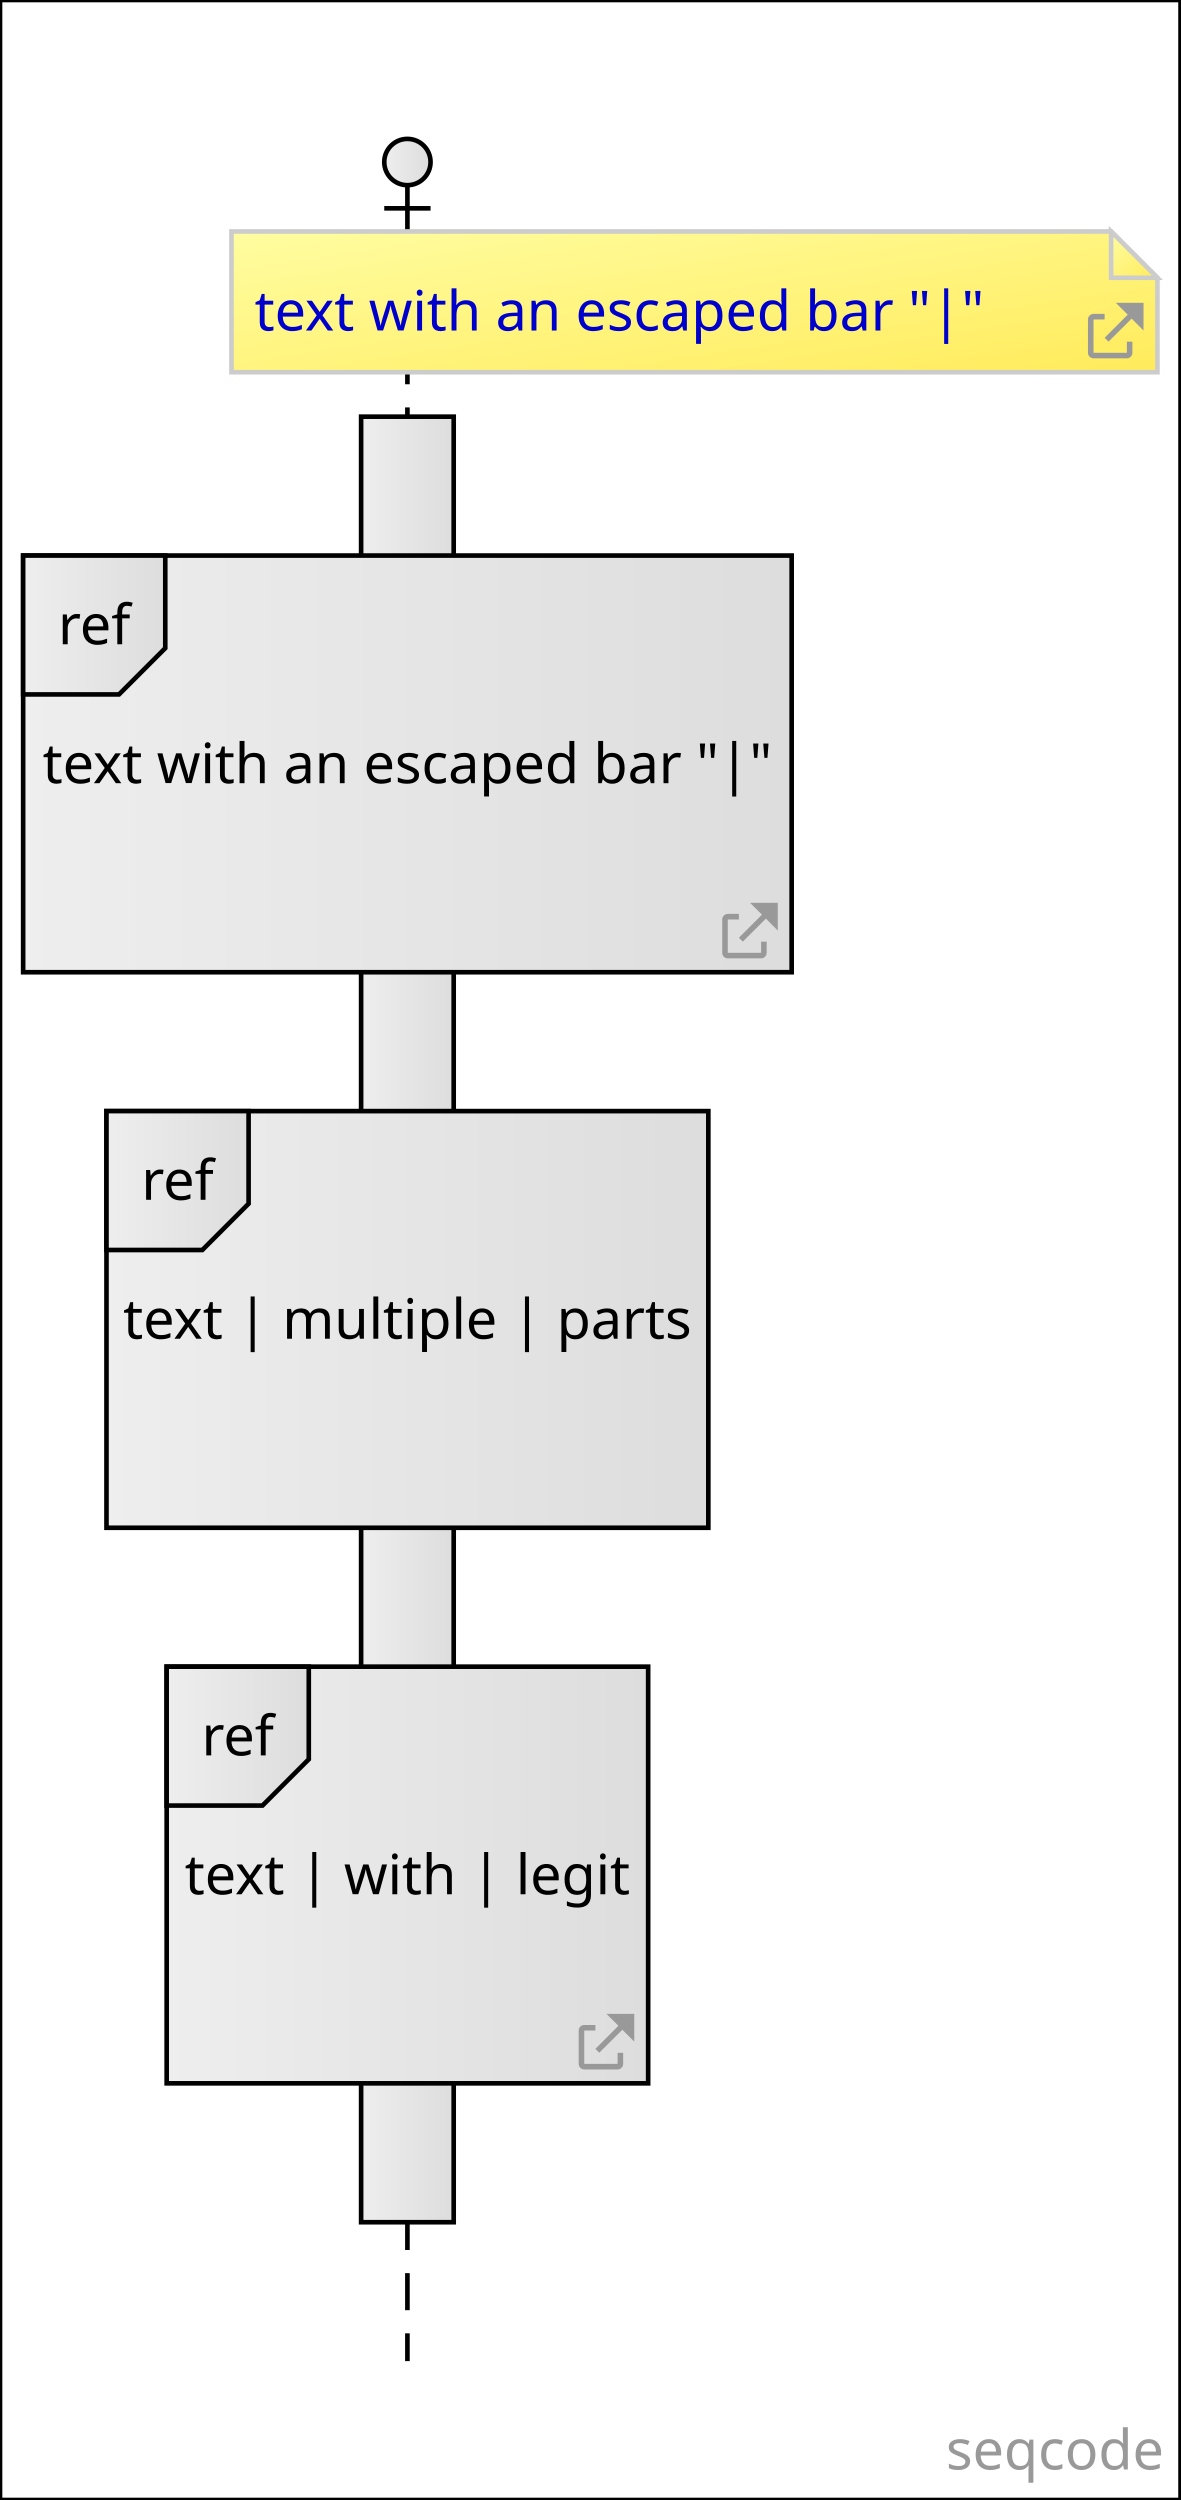
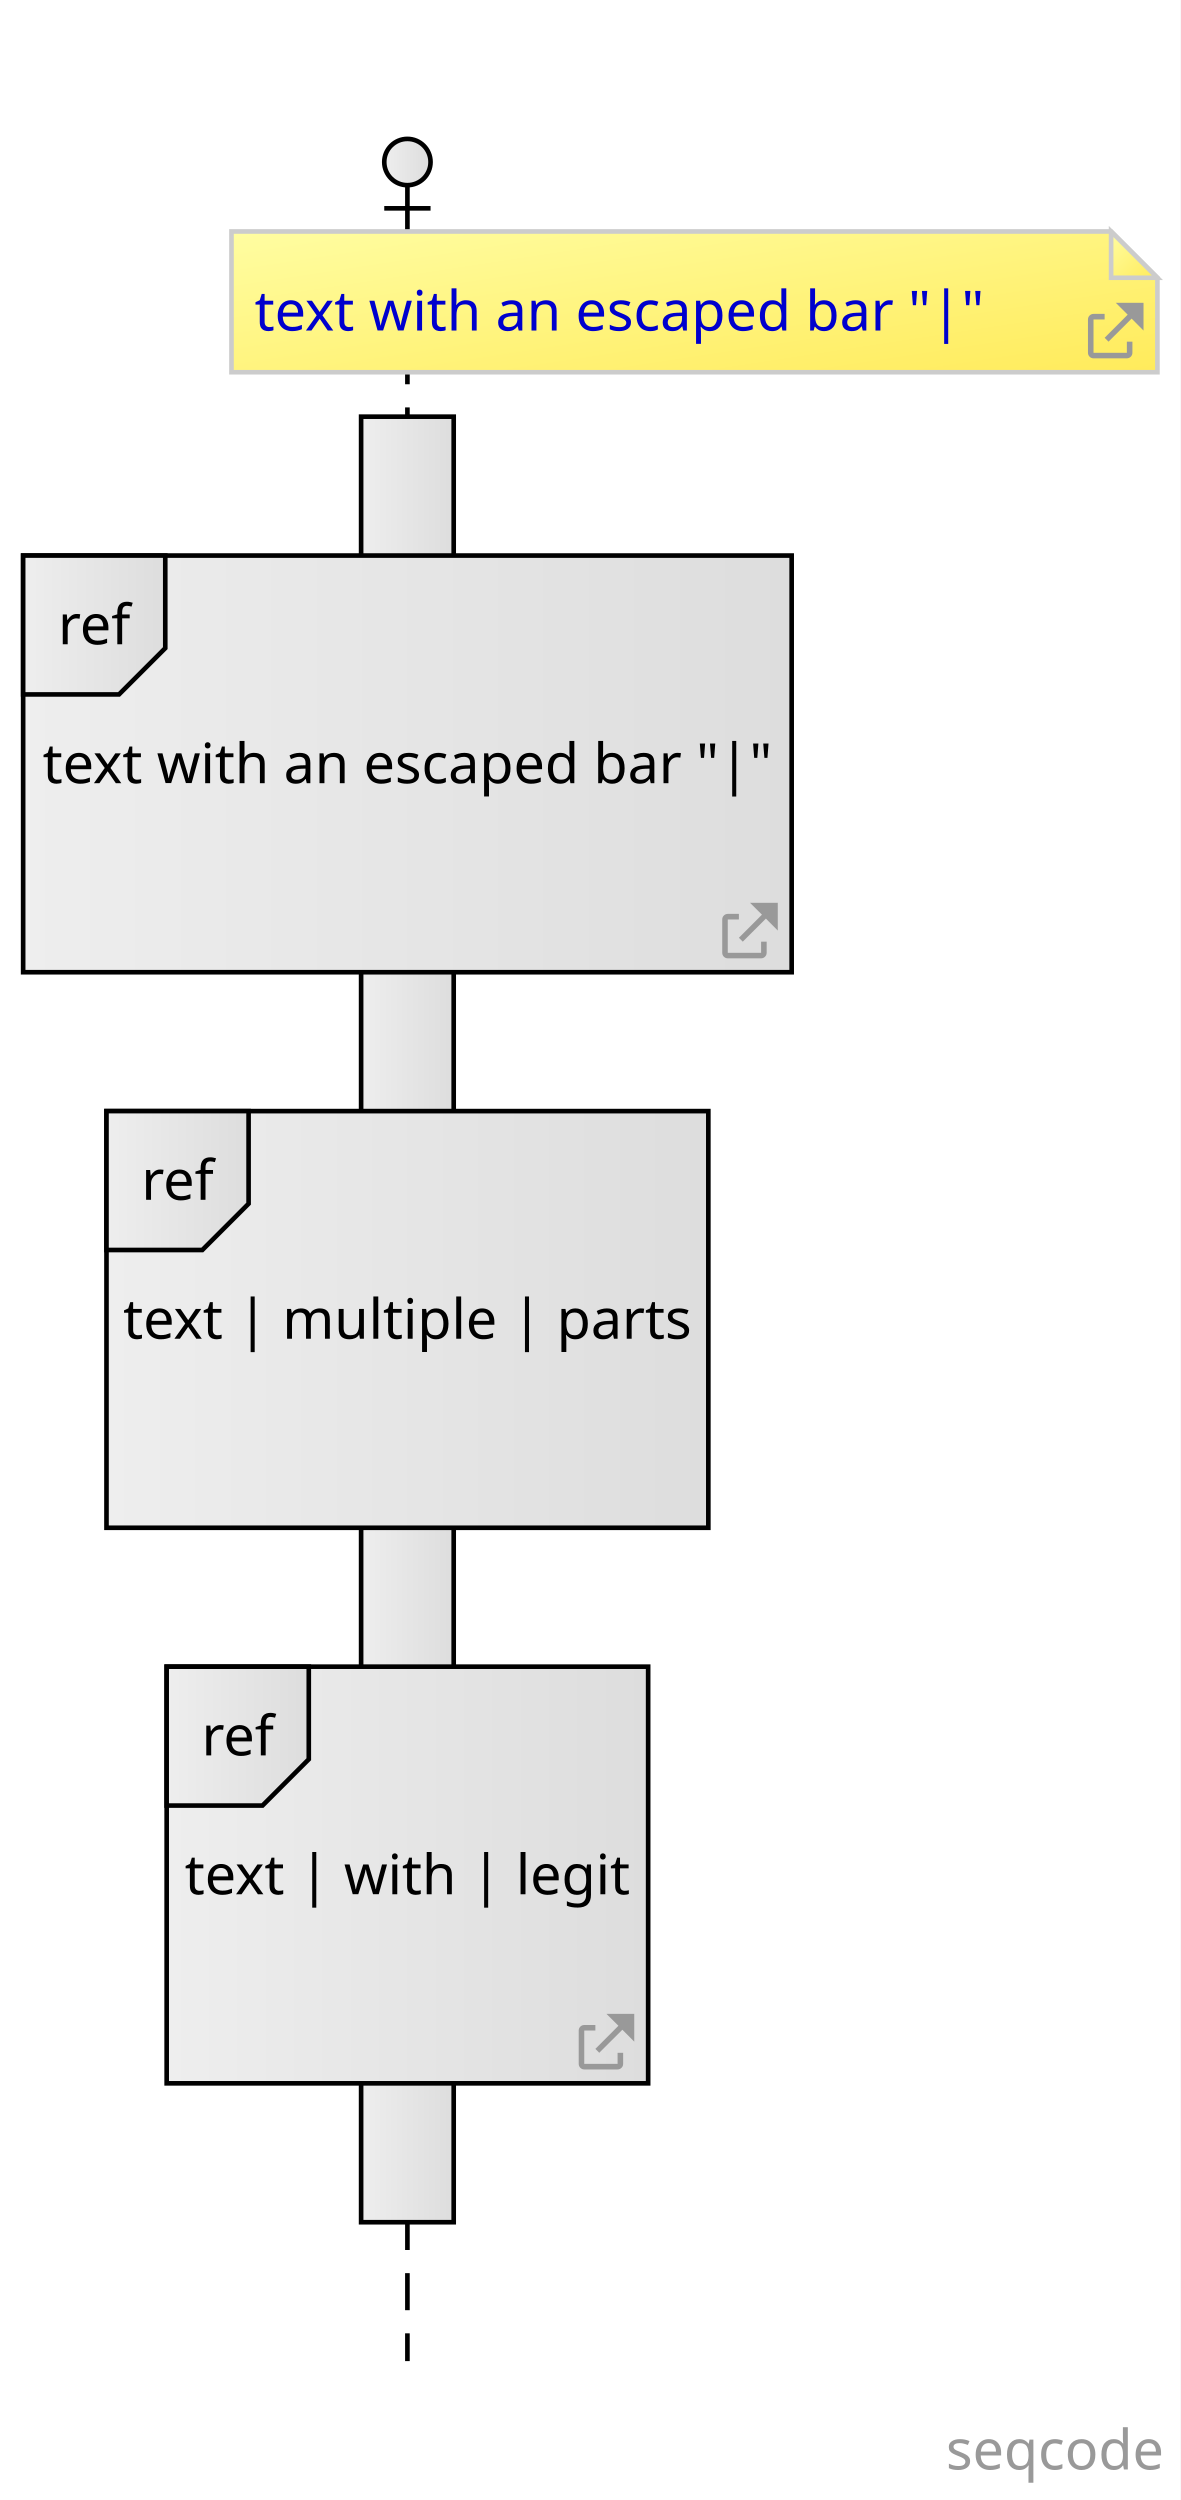
<svg xmlns="http://www.w3.org/2000/svg" version="1.1" width="255" height="540" viewBox="0 0 255 540">
  <defs>
    <linearGradient id="SvgjsLinearGradient1010">
      <stop stop-color="#eeeeee" offset="0" />
      <stop stop-color="#dddddd" offset="1" />
    </linearGradient>
    <linearGradient x1="0" y1="0" x2="1" y2="1" id="SvgjsLinearGradient1011">
      <stop stop-color="#fffda1" offset="0" />
      <stop stop-color="#ffeb5b" offset="1" />
    </linearGradient>
    <text id="seqcode">ref( text with an escaped bar "\|" | link )
ref( text | multiple | parts )
ref( text \| with \| legit | link )

note( 50,50,200,text with an escaped bar "\|" | link )
</text>
  </defs>
-   <rect width="255" height="540" fill="white" stroke-width="1" stroke="black" />
+   <rect width="255" height="540" fill="white" />
  <a href="https://seqcode.app" target="_blank">
    <text text-anchor="end" font-size="12" font-weight="100" font-family="sans-serif" fill="#999999" x="251.4" y="533.4">seqcode </text>
  </a>
  <line x1="88" y1="75" x2="88" y2="510" stroke-dasharray="8 5" stroke-width="1" stroke="black" />
  <g transform="matrix(1,0,0,1,0,0)">
    <rect width="20" height="390" x="78" y="90" fill="url(#SvgjsLinearGradient1010)" stroke-width="1" stroke="black" />
  </g>
  <g transform="matrix(1,0,0,1,88,45)">
    <circle r="5" cx="0" cy="-10" fill="url(#SvgjsLinearGradient1010)" stroke-width="1" stroke="black" />
    <line x1="-5" y1="0" x2="5" y2="0" stroke-width="1" stroke="black" />
    <line x1="0" y1="-5" x2="0" y2="5" stroke-width="1" stroke="black" />
    <line x1="-5" y1="15" x2="0" y2="5" stroke-width="1" stroke="black" />
    <line x1="0" y1="5" x2="5" y2="15" stroke-width="1" stroke="black" />
  </g>
  <a href="#" target="" transform="matrix(1,0,0,1,0,0)">
    <rect width="166" height="90" x="5" y="120" fill="url(#SvgjsLinearGradient1010)" stroke-width="1" stroke="black" />
    <text x="88" y="165" dominant-baseline="middle" text-anchor="middle" font-size="12" font-weight="100" font-family="sans-serif" fill="black">text with an escaped bar "|"</text>
    <path d="M162 195H168V201L165.432 198.42L160.44 203.4L159.6 202.56L164.58 197.568ZM157.2 197.4H159.6V198.6H157.2V205.8H164.4V203.4H165.6V205.8A1.2 1.2 0 0 1 164.4 207H157.2A1.2 1.2 0 0 1 156 205.8V198.6A1.2 1.2 0 0 1 157.2 197.4 " fill="#999999" />
  </a>
  <g transform="matrix(1,0,0,1,0,0)">
    <polygon points="5,120 5,150 25.697,150 35.697,140 35.697,120" fill="url(#SvgjsLinearGradient1010)" stroke-width="1" stroke="black" />
    <text x="20.349" y="135" dominant-baseline="middle" text-anchor="middle" font-size="12" font-weight="100" font-family="sans-serif" fill="black">ref</text>
  </g>
  <g transform="matrix(1,0,0,1,0,0)">
    <rect width="130" height="90" x="23" y="240" fill="url(#SvgjsLinearGradient1010)" stroke-width="1" stroke="black" />
    <text x="88" y="285" dominant-baseline="middle" text-anchor="middle" font-size="12" font-weight="100" font-family="sans-serif" fill="black">text | multiple | parts</text>
  </g>
  <g transform="matrix(1,0,0,1,0,0)">
    <polygon points="23,240 23,270 43.697,270 53.697,260 53.697,240" fill="url(#SvgjsLinearGradient1010)" stroke-width="1" stroke="black" />
    <text x="38.349" y="255" dominant-baseline="middle" text-anchor="middle" font-size="12" font-weight="100" font-family="sans-serif" fill="black">ref</text>
  </g>
  <a href="#" target="" transform="matrix(1,0,0,1,0,0)">
    <rect width="104" height="90" x="36" y="360" fill="url(#SvgjsLinearGradient1010)" stroke-width="1" stroke="black" />
    <text x="88" y="405" dominant-baseline="middle" text-anchor="middle" font-size="12" font-weight="100" font-family="sans-serif" fill="black">text | with | legit</text>
    <path d="M131 435H137V441L134.432 438.42L129.44 443.4L128.6 442.56L133.58 437.568ZM126.2 437.4H128.6V438.6H126.2V445.8H133.4V443.4H134.6V445.8A1.2 1.2 0 0 1 133.4 447H126.2A1.2 1.2 0 0 1 125 445.8V438.6A1.2 1.2 0 0 1 126.2 437.4 " fill="#999999" />
  </a>
  <g transform="matrix(1,0,0,1,0,0)">
    <polygon points="36,360 36,390 56.697,390 66.697,380 66.697,360" fill="url(#SvgjsLinearGradient1010)" stroke-width="1" stroke="black" />
    <text x="51.349" y="375" dominant-baseline="middle" text-anchor="middle" font-size="12" font-weight="100" font-family="sans-serif" fill="black">ref</text>
  </g>
  <a href="#" target="" class="note">
    <polygon points="50,50 50,80.4 250,80.4 250,60 240,50" fill="url(#SvgjsLinearGradient1011)" stroke-width="1" stroke="#cccccc" />
    <polygon points="250,60 240,50 240,60" fill="url(#SvgjsLinearGradient1011)" stroke-width="1" stroke="#cccccc" />
    <text text-anchor="start" font-size="12" font-weight="100" font-family="verdana" fill="#0000cd" x="55" y="71.4">text with an escaped bar "|"</text>
    <path d="M241 65.4H247V71.4L244.432 68.82L239.44 73.8L238.6 72.96L243.58 67.968ZM236.2 67.8H238.6V69H236.2V76.2H243.4V73.8H244.6V76.2A1.2 1.2 0 0 1 243.4 77.4H236.2A1.2 1.2 0 0 1 235 76.2V69A1.2 1.2 0 0 1 236.2 67.8 " fill="#999999" />
  </a>
</svg>
